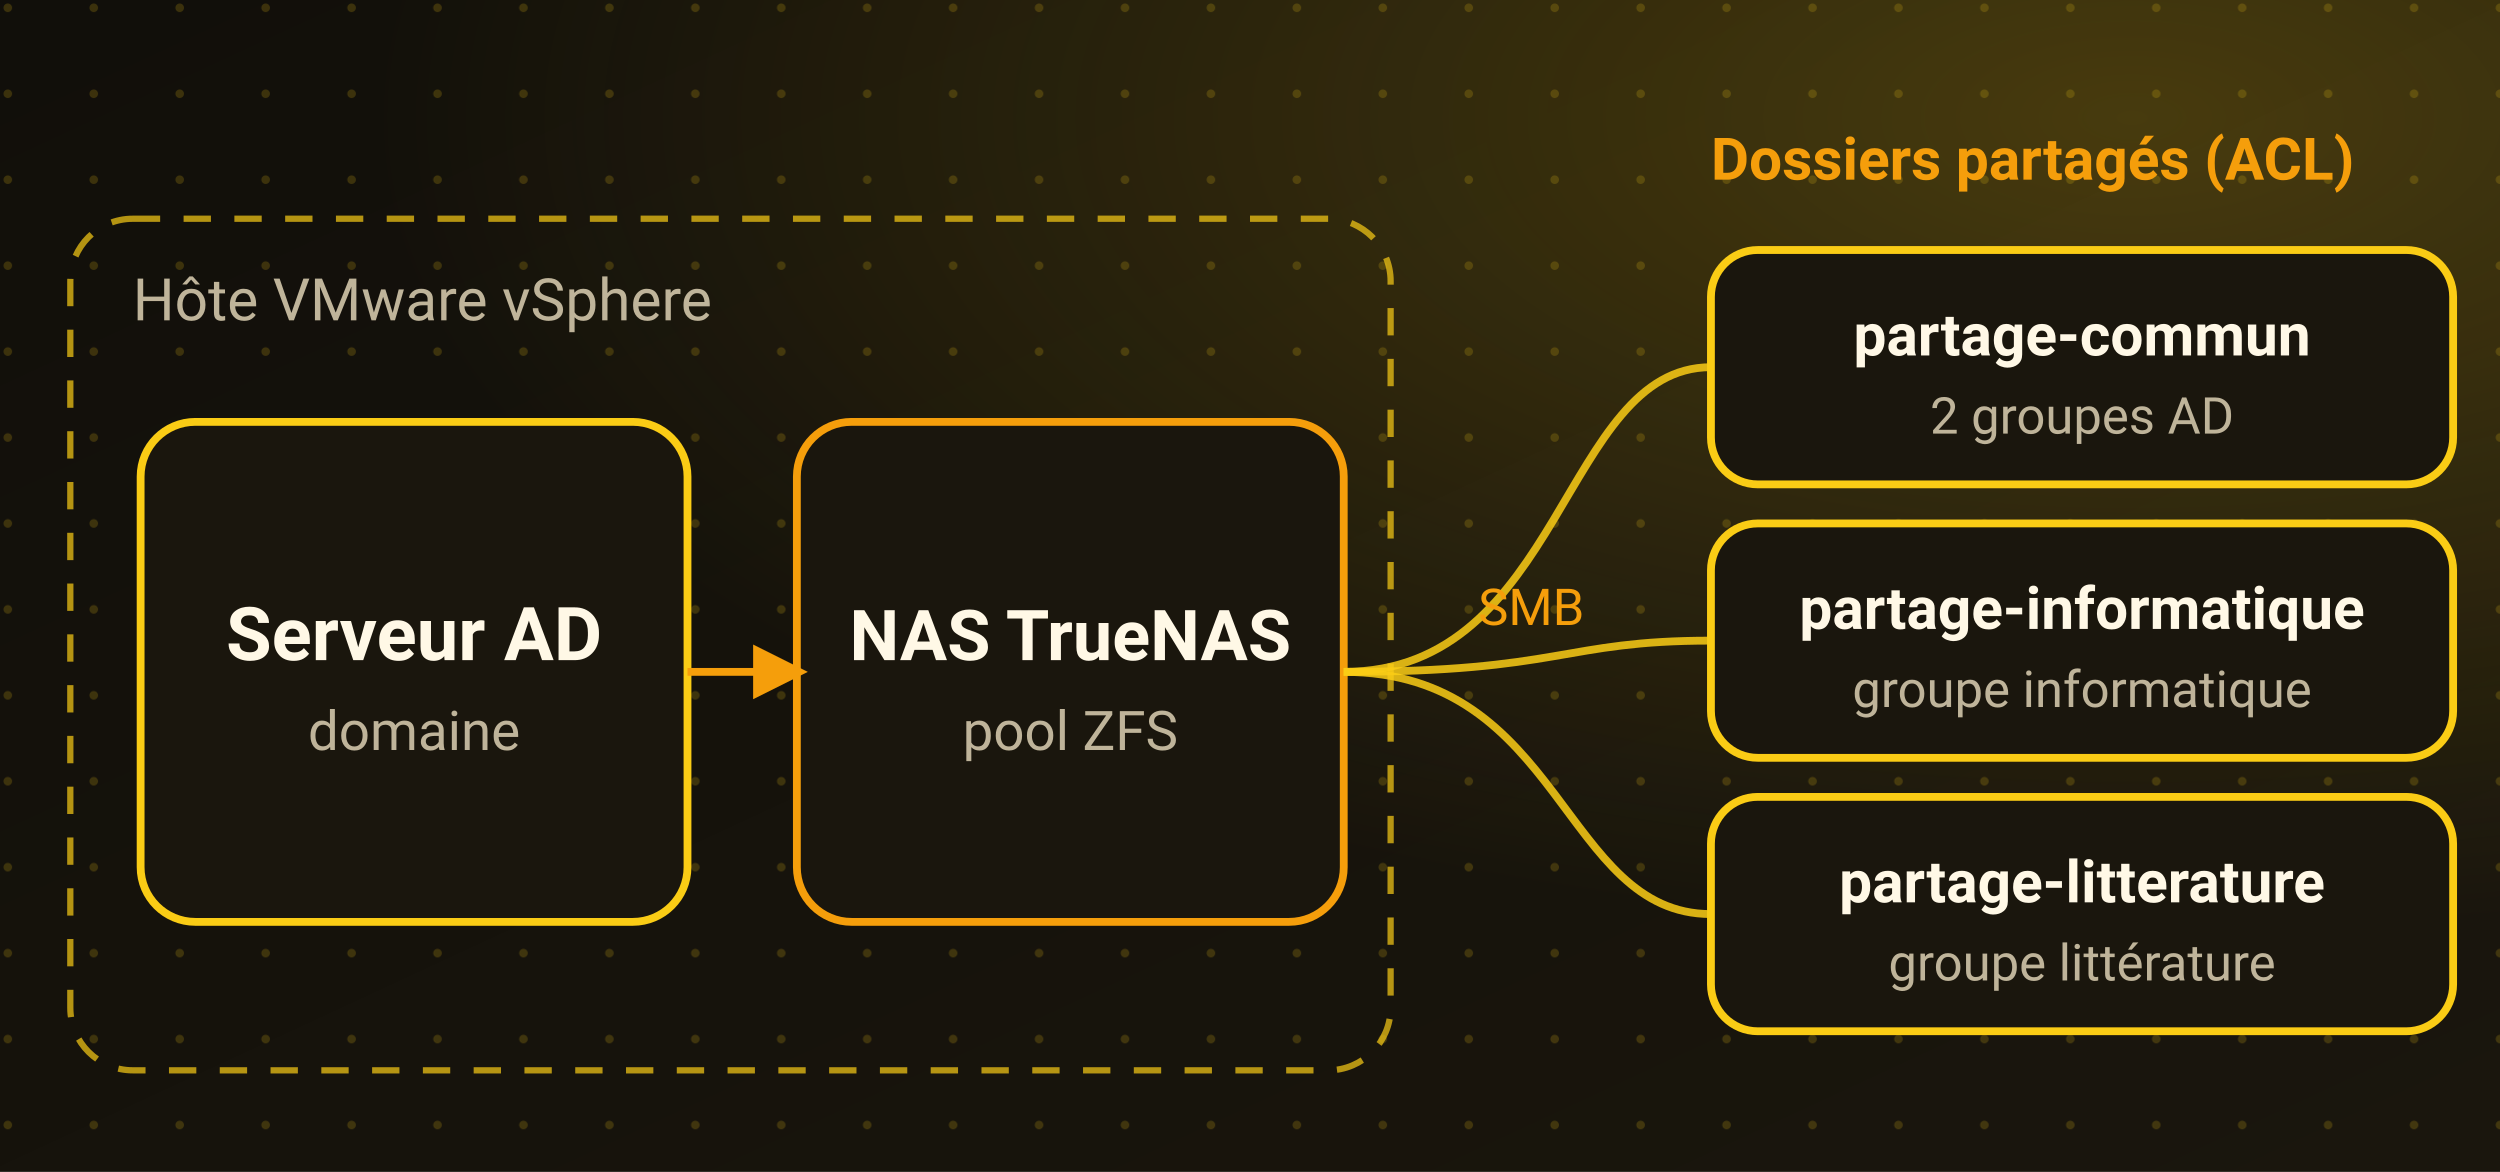
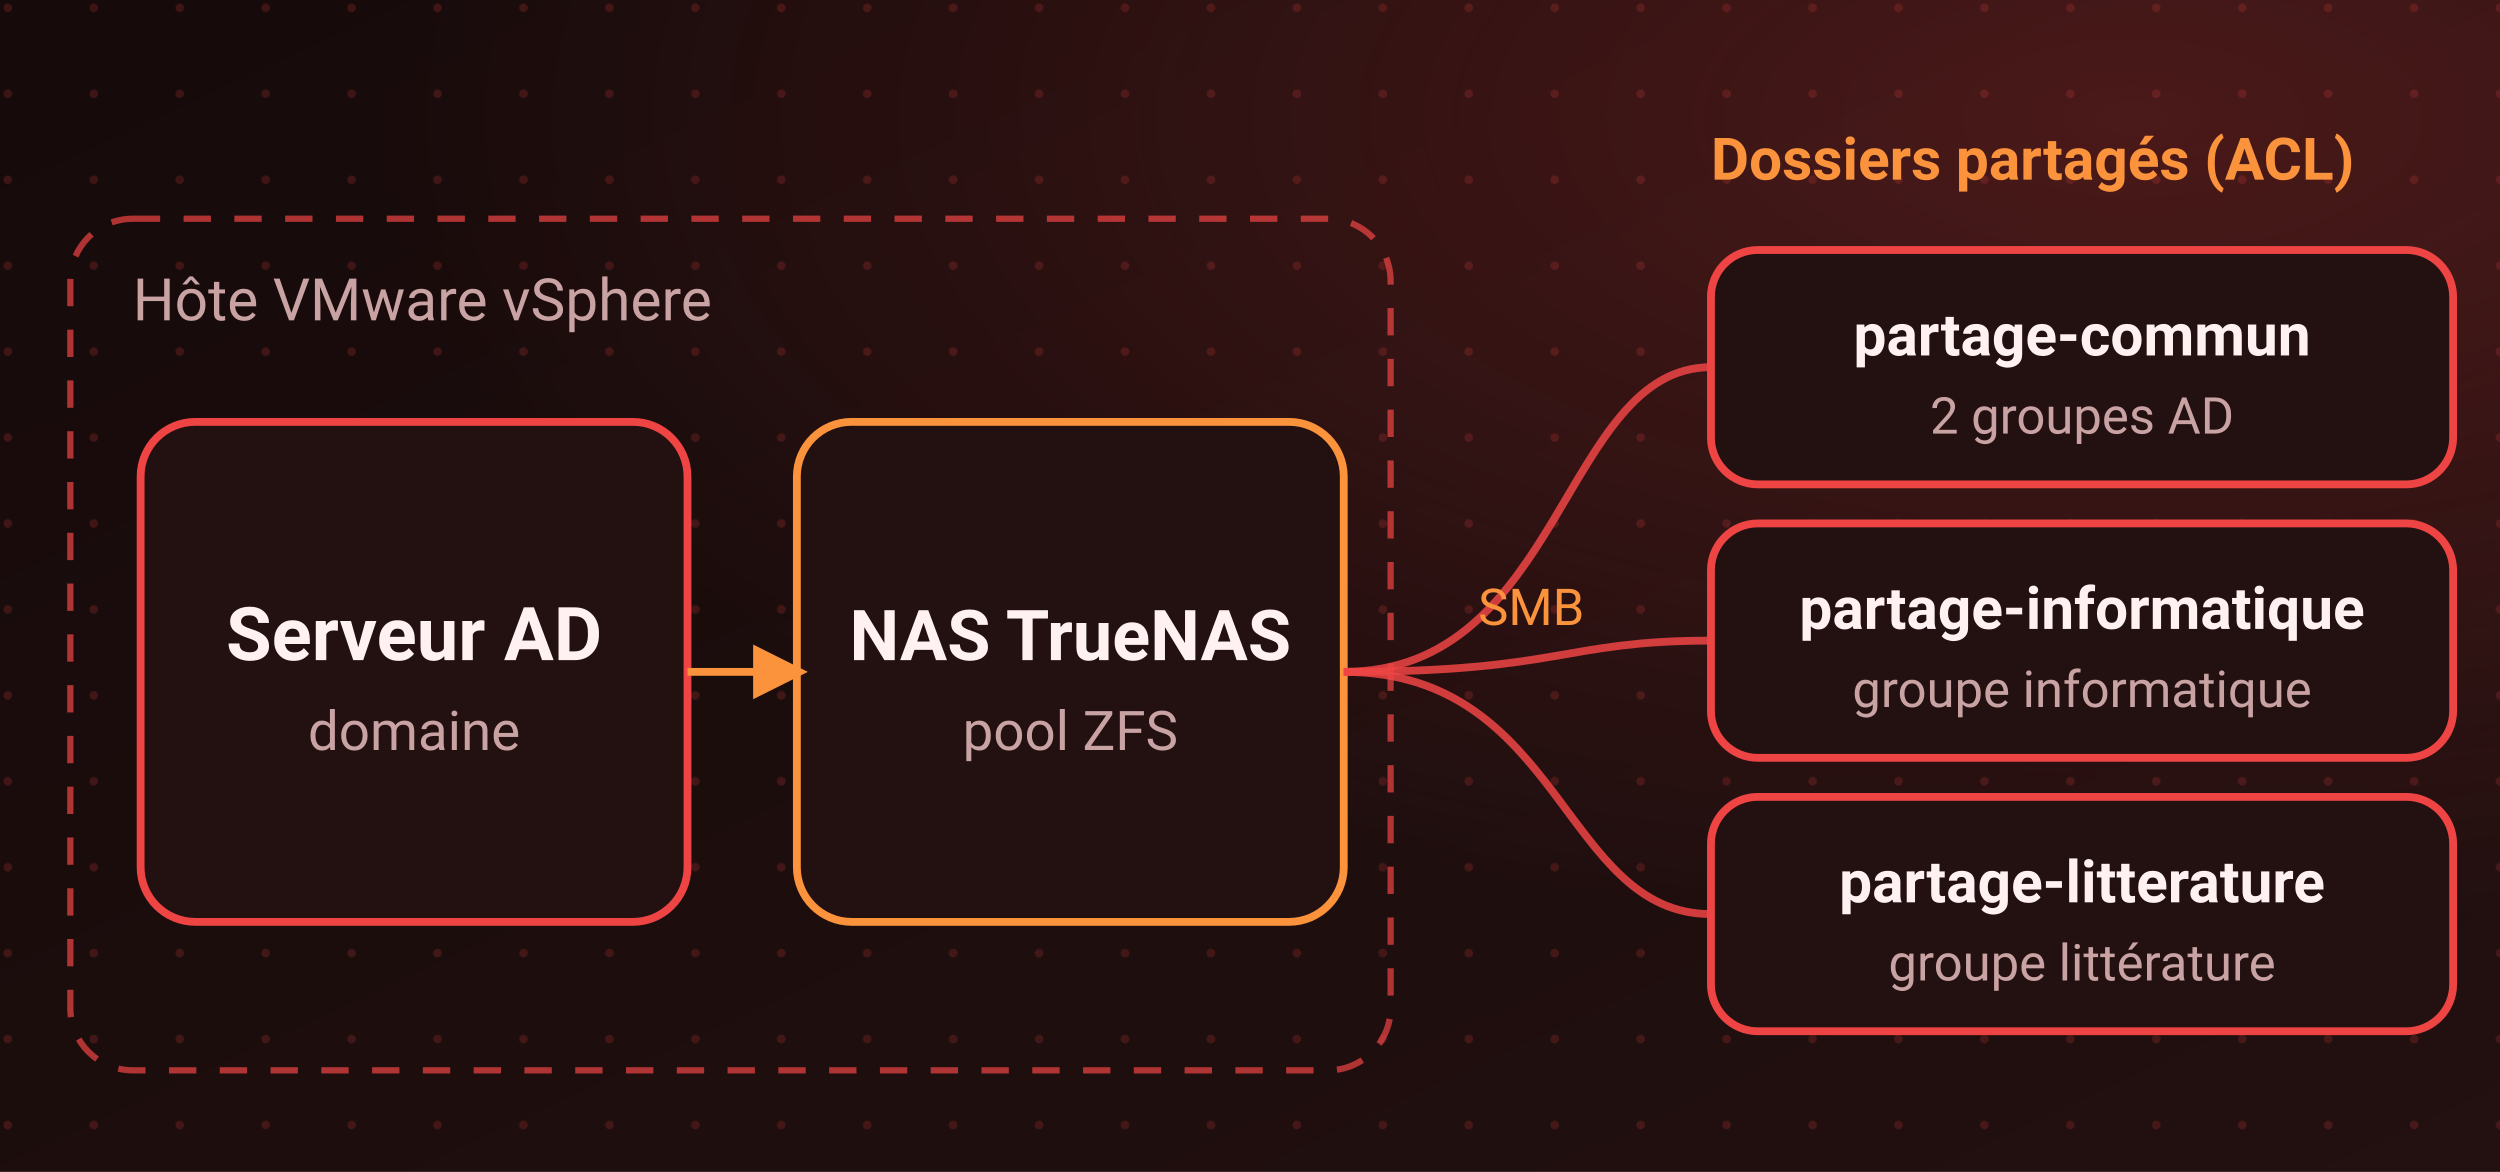
<svg xmlns="http://www.w3.org/2000/svg" viewBox="0 0 640 300" font-family="system-ui, -apple-system, 'Segoe UI', Roboto, sans-serif">
  <defs>
    <linearGradient id="bg" x1="0" y1="0" x2="1" y2="1">
-       <stop offset="0" stop-color="#110f0a" />
-       <stop offset="1" stop-color="#1a160d" />
+       <stop offset="0" stop-color="#160a0a" />
+       <stop offset="1" stop-color="#231010" />
    </linearGradient>
    <pattern id="dots" width="22" height="22" patternUnits="userSpaceOnUse">
-       <circle cx="2" cy="2" r="1.1" fill="#facc15" opacity=".18" />
+       <circle cx="2" cy="2" r="1.1" fill="#ef4444" opacity=".18" />
    </pattern>
    <radialGradient id="glow" cx=".85" cy=".1" r=".7">
-       <stop offset="0" stop-color="#facc15" stop-opacity=".22" />
-       <stop offset="1" stop-color="#facc15" stop-opacity="0" />
+       <stop offset="0" stop-color="#ef4444" stop-opacity=".22" />
+       <stop offset="1" stop-color="#ef4444" stop-opacity="0" />
    </radialGradient>
    <marker id="ar" viewBox="0 0 10 10" refX="8" refY="5" markerWidth="7" markerHeight="7" orient="auto-start-reverse">
-       <path d="M0 0L10 5L0 10z" fill="#f59e0b" />
+       <path d="M0 0L10 5L0 10z" fill="#fb923c" />
    </marker>
  </defs>
  <rect width="640" height="300" fill="url(#bg)" />
  <rect width="640" height="300" fill="url(#dots)" />
  <rect width="640" height="300" fill="url(#glow)" />
-   <rect x="18" y="56" width="338" height="218" rx="16" fill="none" stroke="#facc15" stroke-width="1.6" stroke-dasharray="7 6" opacity=".7" />
-   <text x="34" y="82" text-anchor="start" font-size="15" fill="#bfb49a" font-weight="400">Hôte VMware vSphere</text>
-   <rect x="36" y="108" width="140" height="128" rx="14" fill="#1a160d" stroke="#facc15" stroke-width="2" />
-   <text x="106.0" y="169.0" text-anchor="middle" font-size="19" font-weight="700" fill="#fff8e6">Serveur AD</text>
-   <text x="106.0" y="192.0" text-anchor="middle" font-size="14" fill="#bfb49a">domaine</text>
-   <rect x="204" y="108" width="140" height="128" rx="14" fill="#1a160d" stroke="#f59e0b" stroke-width="2" />
-   <text x="274.0" y="169.0" text-anchor="middle" font-size="18" font-weight="700" fill="#fff8e6">NAS TrueNAS</text>
-   <text x="274.0" y="192.0" text-anchor="middle" font-size="14" fill="#bfb49a">pool ZFS</text>
-   <line x1="176" y1="172" x2="204" y2="172" stroke="#f59e0b" stroke-width="2" marker-end="url(#ar)" />
-   <text x="438" y="46" text-anchor="start" font-size="15" fill="#f59e0b" font-weight="600">Dossiers partagés (ACL)</text>
-   <path d="M344 172 C 400 172, 400 94, 438 94" fill="none" stroke="#facc15" stroke-width="2" opacity=".85" />
-   <rect x="438" y="64" width="190" height="60" rx="12" fill="#1a160d" stroke="#facc15" stroke-width="2" />
-   <text x="533" y="91" text-anchor="middle" font-size="15" fill="#fff8e6" font-weight="700">partage-commun</text>
-   <text x="533" y="111" text-anchor="middle" font-size="13" fill="#bfb49a" font-weight="400">2 groupes AD</text>
-   <path d="M344 172 C 400 172, 400 164, 438 164" fill="none" stroke="#facc15" stroke-width="2" opacity=".85" />
-   <rect x="438" y="134" width="190" height="60" rx="12" fill="#1a160d" stroke="#facc15" stroke-width="2" />
-   <text x="533" y="161" text-anchor="middle" font-size="15" fill="#fff8e6" font-weight="700">partage-informatique</text>
-   <text x="533" y="181" text-anchor="middle" font-size="13" fill="#bfb49a" font-weight="400">groupe informatique</text>
-   <path d="M344 172 C 400 172, 400 234, 438 234" fill="none" stroke="#facc15" stroke-width="2" opacity=".85" />
-   <rect x="438" y="204" width="190" height="60" rx="12" fill="#1a160d" stroke="#facc15" stroke-width="2" />
-   <text x="533" y="231" text-anchor="middle" font-size="15" fill="#fff8e6" font-weight="700">partage-litterature</text>
-   <text x="533" y="251" text-anchor="middle" font-size="13" fill="#bfb49a" font-weight="400">groupe littérature</text>
-   <text x="392" y="160" text-anchor="middle" font-size="13" fill="#f59e0b" font-weight="400">SMB</text>
+   <rect x="18" y="56" width="338" height="218" rx="16" fill="none" stroke="#ef4444" stroke-width="1.6" stroke-dasharray="7 6" opacity=".7" />
+   <text x="34" y="82" text-anchor="start" font-size="15" fill="#c9a3a3" font-weight="400">Hôte VMware vSphere</text>
+   <rect x="36" y="108" width="140" height="128" rx="14" fill="#231010" stroke="#ef4444" stroke-width="2" />
+   <text x="106.0" y="169.0" text-anchor="middle" font-size="19" font-weight="700" fill="#fff1f1">Serveur AD</text>
+   <text x="106.0" y="192.0" text-anchor="middle" font-size="14" fill="#c9a3a3">domaine</text>
+   <rect x="204" y="108" width="140" height="128" rx="14" fill="#231010" stroke="#fb923c" stroke-width="2" />
+   <text x="274.0" y="169.0" text-anchor="middle" font-size="18" font-weight="700" fill="#fff1f1">NAS TrueNAS</text>
+   <text x="274.0" y="192.0" text-anchor="middle" font-size="14" fill="#c9a3a3">pool ZFS</text>
+   <line x1="176" y1="172" x2="204" y2="172" stroke="#fb923c" stroke-width="2" marker-end="url(#ar)" />
+   <text x="438" y="46" text-anchor="start" font-size="15" fill="#fb923c" font-weight="600">Dossiers partagés (ACL)</text>
+   <path d="M344 172 C 400 172, 400 94, 438 94" fill="none" stroke="#ef4444" stroke-width="2" opacity=".85" />
+   <rect x="438" y="64" width="190" height="60" rx="12" fill="#231010" stroke="#ef4444" stroke-width="2" />
+   <text x="533" y="91" text-anchor="middle" font-size="15" fill="#fff1f1" font-weight="700">partage-commun</text>
+   <text x="533" y="111" text-anchor="middle" font-size="13" fill="#c9a3a3" font-weight="400">2 groupes AD</text>
+   <path d="M344 172 C 400 172, 400 164, 438 164" fill="none" stroke="#ef4444" stroke-width="2" opacity=".85" />
+   <rect x="438" y="134" width="190" height="60" rx="12" fill="#231010" stroke="#ef4444" stroke-width="2" />
+   <text x="533" y="161" text-anchor="middle" font-size="15" fill="#fff1f1" font-weight="700">partage-informatique</text>
+   <text x="533" y="181" text-anchor="middle" font-size="13" fill="#c9a3a3" font-weight="400">groupe informatique</text>
+   <path d="M344 172 C 400 172, 400 234, 438 234" fill="none" stroke="#ef4444" stroke-width="2" opacity=".85" />
+   <rect x="438" y="204" width="190" height="60" rx="12" fill="#231010" stroke="#ef4444" stroke-width="2" />
+   <text x="533" y="231" text-anchor="middle" font-size="15" fill="#fff1f1" font-weight="700">partage-litterature</text>
+   <text x="533" y="251" text-anchor="middle" font-size="13" fill="#c9a3a3" font-weight="400">groupe littérature</text>
+   <text x="392" y="160" text-anchor="middle" font-size="13" fill="#fb923c" font-weight="400">SMB</text>
</svg>
